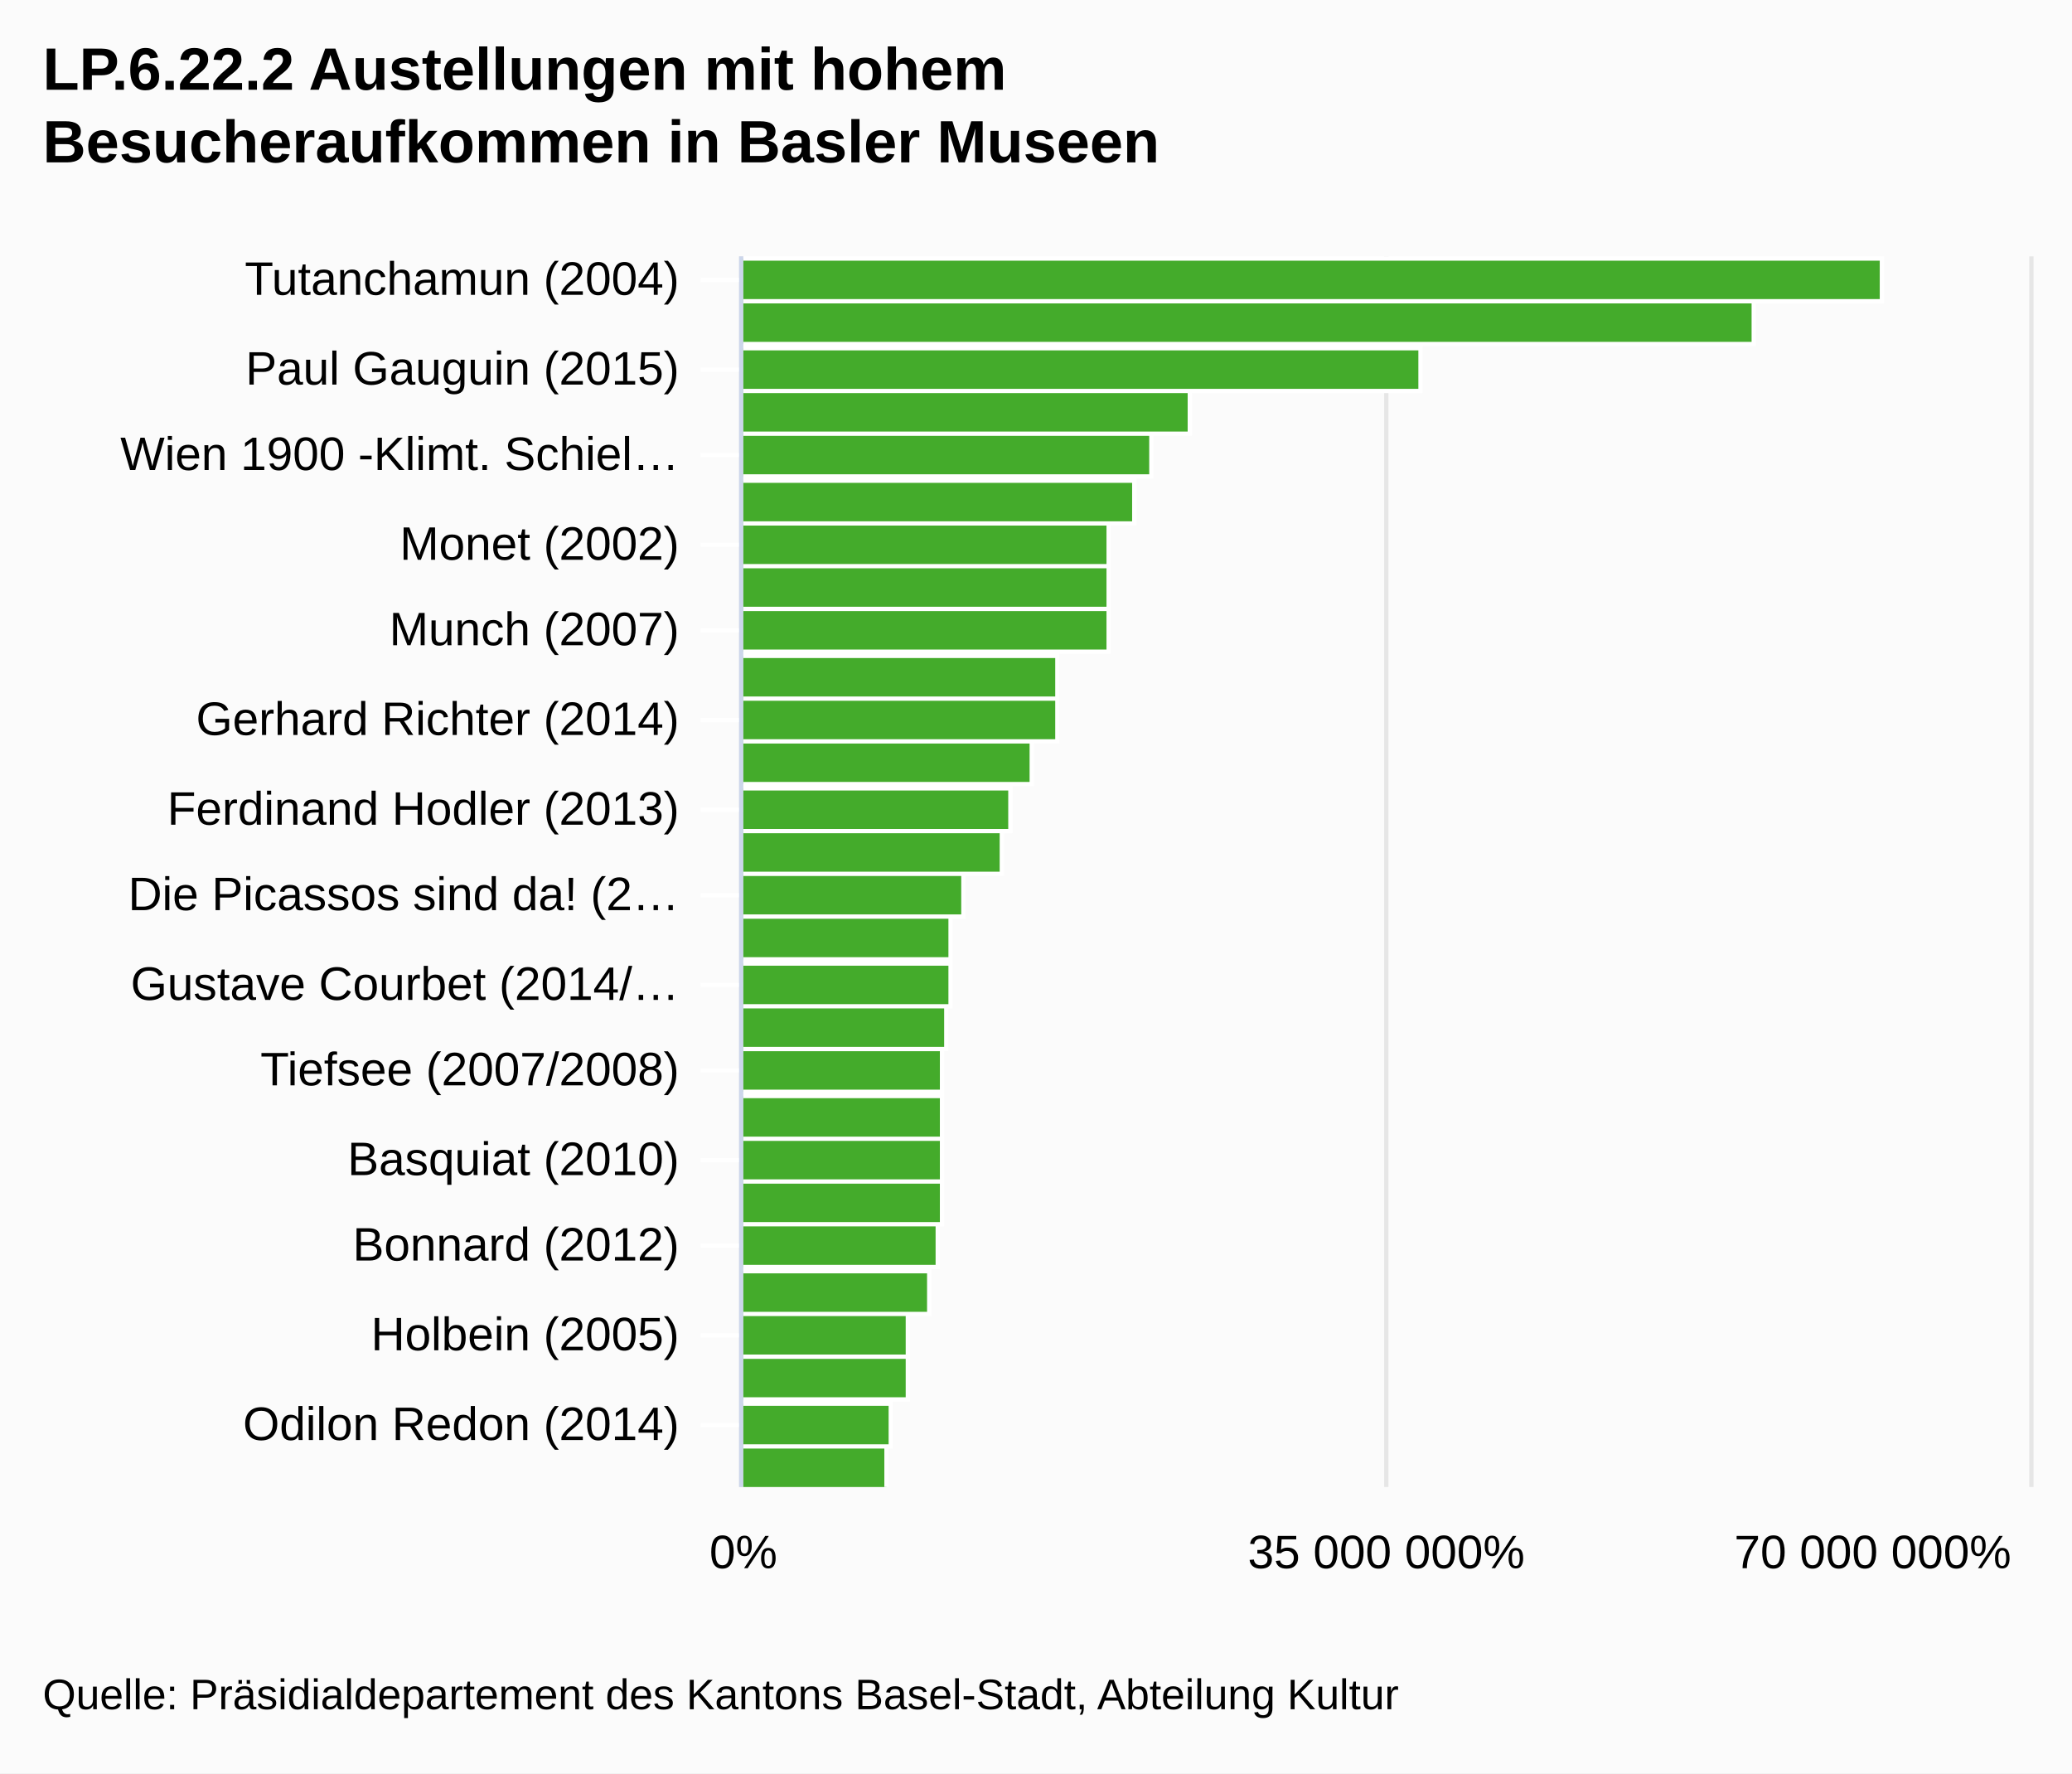
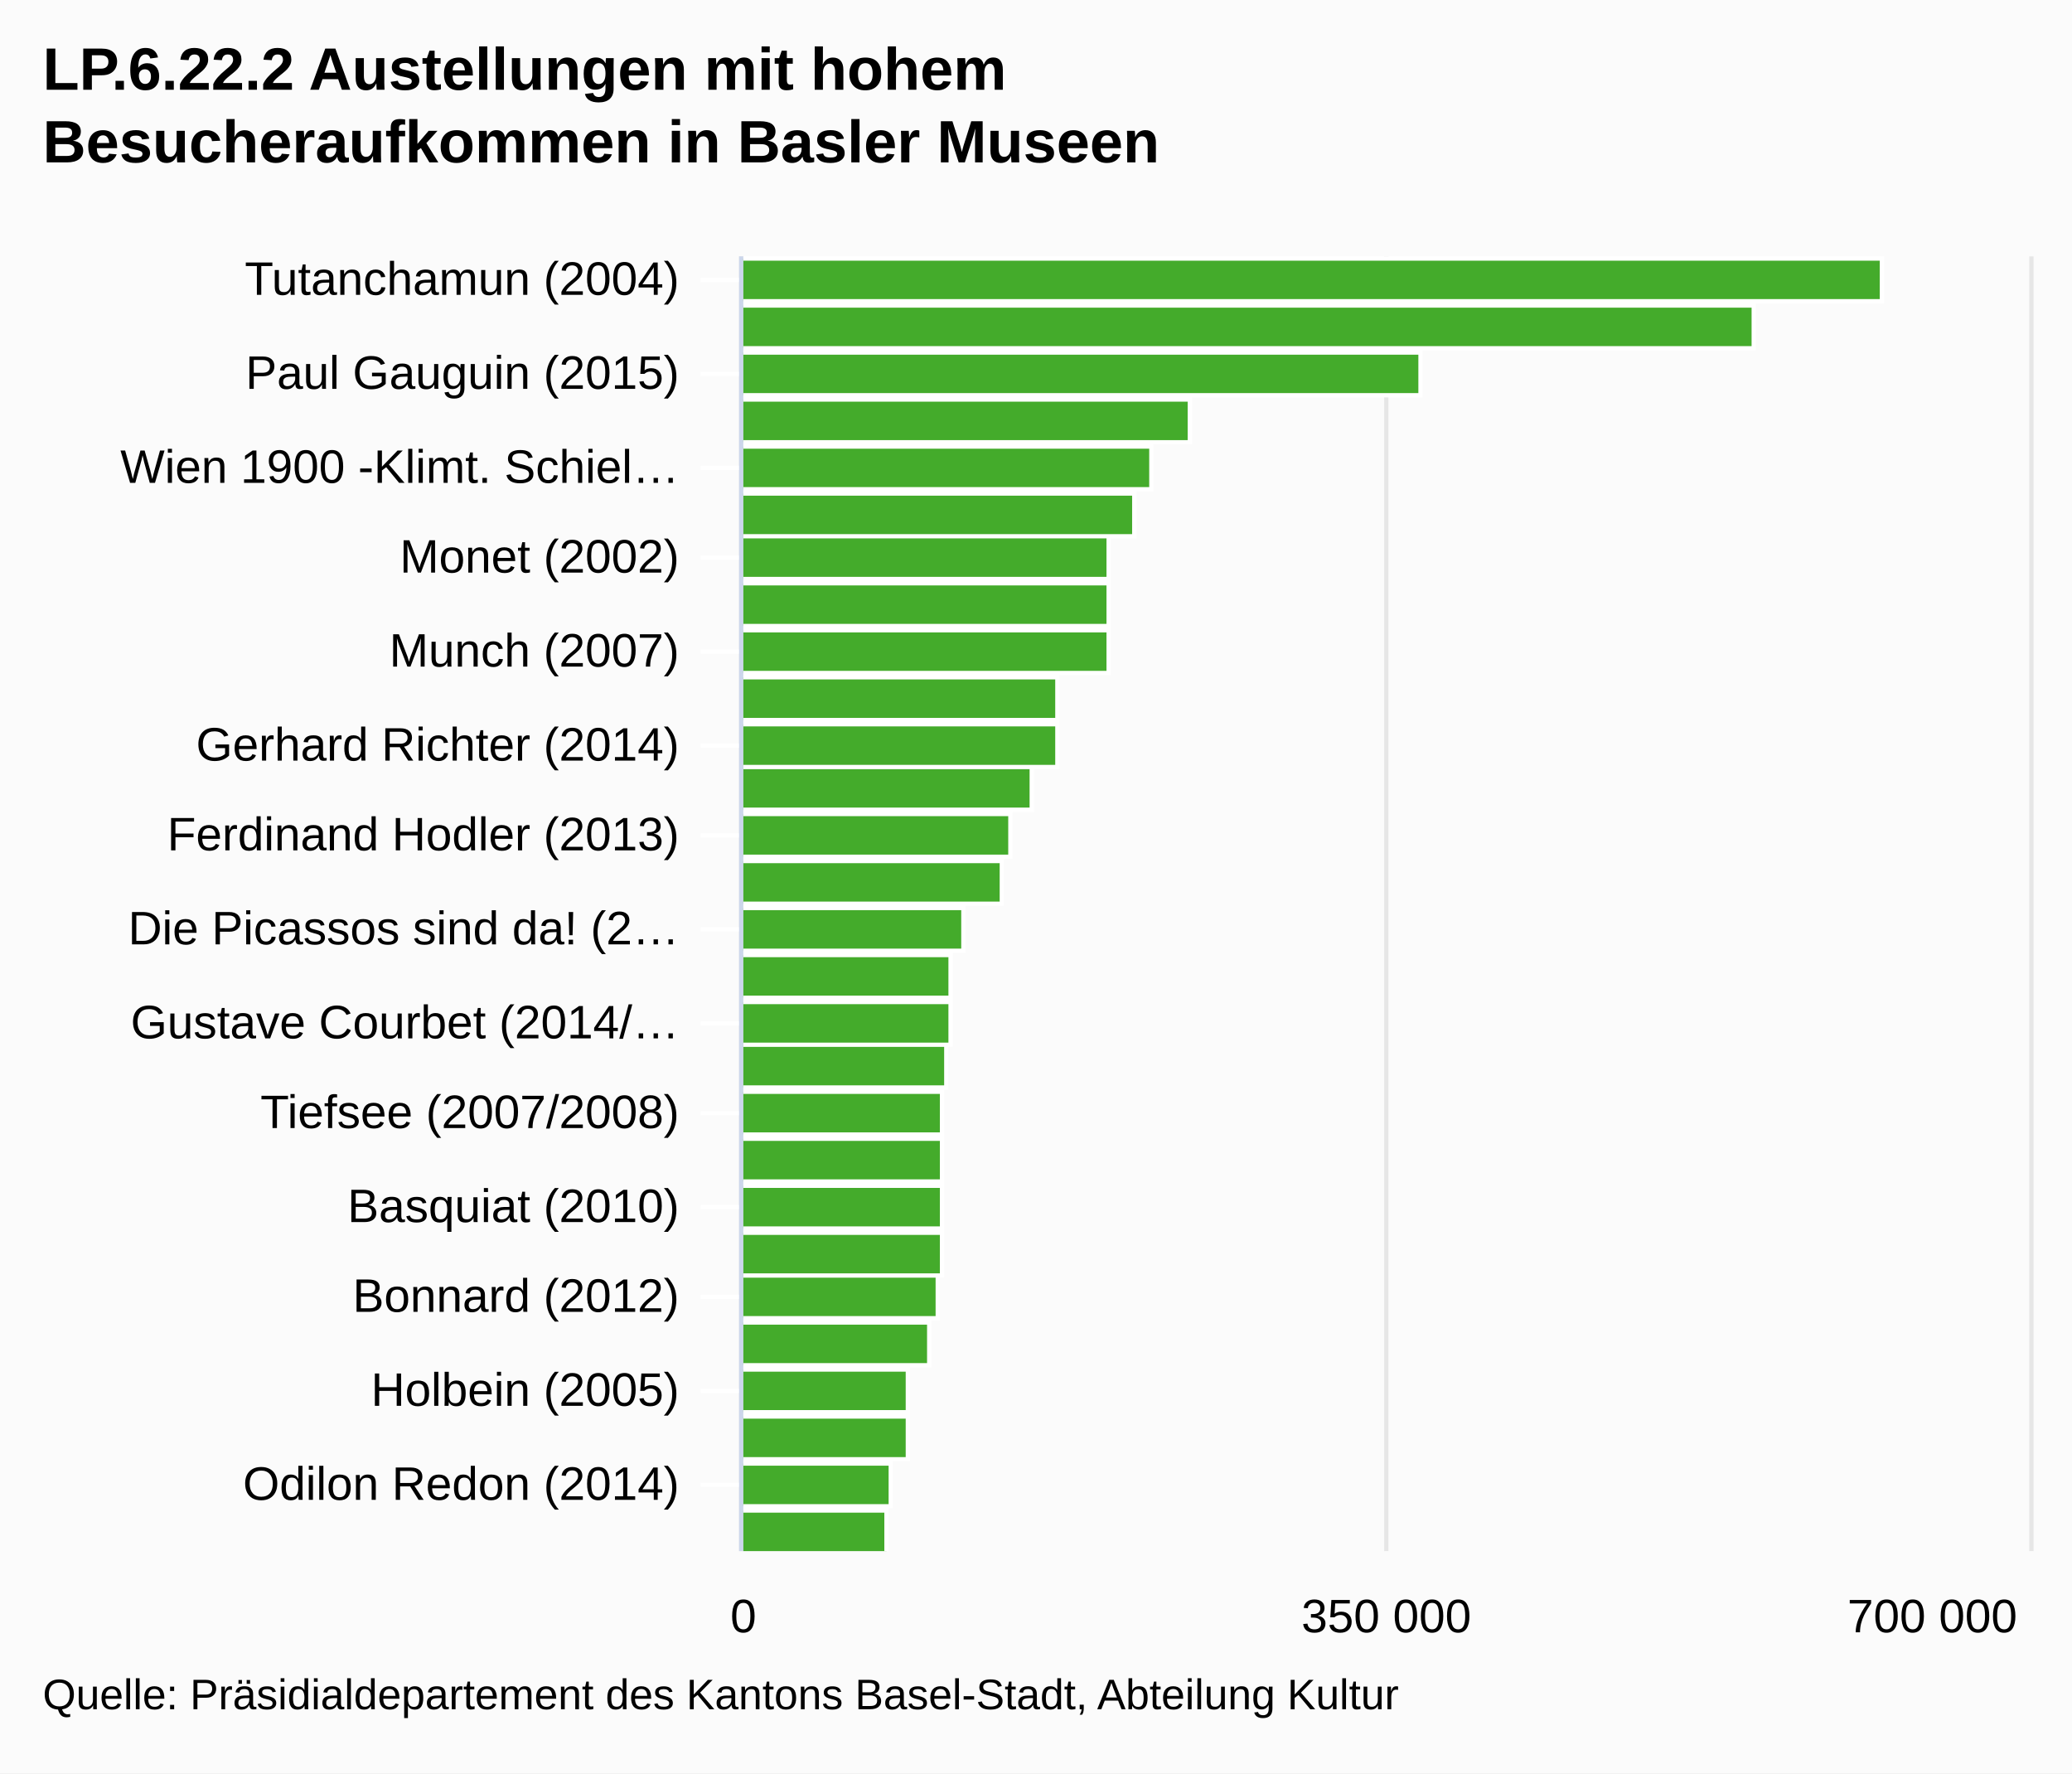
<svg xmlns="http://www.w3.org/2000/svg" class="highcharts-root" viewBox="0 0 485 415" font-family="Arial" font-size="12">
  <defs>
    <clipPath id="a">
-       <path fill="none" d="M0 0h288v301H0z" />
+       <path fill="none" d="M0 0h303v301H0z" />
    </clipPath>
  </defs>
  <rect fill="#fbfbfb" class="highcharts-background" width="485" height="415" rx="0" ry="0" />
-   <path fill="none" class="highcharts-plot-background" d="M174 60h301v288H174z" />
+   <path fill="none" class="highcharts-plot-background" d="M174 60h301v303H174z" />
  <g class="highcharts-grid highcharts-xaxis-grid">
-     <path fill="none" class="highcharts-grid-line" d="M174 65.5h301m-301 21h301m-301 20h301m-301 21h301m-301 20h301m-301 21h301m-301 21h301m-301 20h301m-301 21h301m-301 20h301m-301 21h301m-301 20h301m-301 21h301m-301 21h301" />
+     <path fill="none" class="highcharts-grid-line" d="M174 65.5h301m-301 22h301m-301 22h301m-301 21h301m-301 22h301m-301 22h301m-301 21h301m-301 22h301m-301 22h301m-301 21h301m-301 22h301m-301 21h301m-301 22h301m-301 22h301" />
  </g>
  <g class="highcharts-grid highcharts-yaxis-grid">
-     <path fill="none" stroke="#e6e6e6" class="highcharts-grid-line" d="M173.5 60v288m151-288v288m151-288v288" />
+     <path fill="none" stroke="#e6e6e6" class="highcharts-grid-line" d="M173.5 60v303m151-303v303m151-303v303" />
  </g>
-   <path fill="none" class="highcharts-plot-border" d="M174 60h301v288H174z" />
+   <path fill="none" class="highcharts-plot-border" d="M174 60h301v303H174z" />
  <g class="highcharts-axis highcharts-xaxis">
-     <path fill="none" class="highcharts-tick" stroke="#FFF" d="M174 65.5h-10m10 21h-10m10 20h-10m10 21h-10m10 20h-10m10 21h-10m10 21h-10m10 20h-10m10 21h-10m10 20h-10m10 21h-10m10 20h-10m10 21h-10m10 21h-10" />
-     <path fill="none" class="highcharts-axis-line" stroke="#ccd6eb" d="M173.5 60v288" />
+     <path fill="none" class="highcharts-tick" stroke="#FFF" d="M174 65.5h-10m10 22h-10m10 22h-10m10 21h-10m10 22h-10m10 22h-10m10 21h-10m10 22h-10m10 22h-10m10 21h-10m10 22h-10m10 21h-10m10 22h-10m10 22h-10" />
+     <path fill="none" class="highcharts-axis-line" stroke="#ccd6eb" d="M173.5 60v303" />
  </g>
  <g class="highcharts-axis highcharts-yaxis">
-     <path fill="none" class="highcharts-axis-line" d="M174 348h301" />
+     <path fill="none" class="highcharts-axis-line" d="M174 363h301" />
  </g>
  <g class="highcharts-series-group">
-     <g class="highcharts-series highcharts-series-0 highcharts-column-series highcharts-color-undefined highcharts-tracker" transform="matrix(0 -1 -1 0 475 348)" clip-path="url(#a)">
-       <path fill="#44ab2b" class="highcharts-point" stroke="#fff" d="M277.5 34.5h10v267h-10zm-10 30h10v237h-10zm-11 78h10v159h-10zm-10 54h10v105h-10zm-10 9h10v96h-10zm-11 4h10v92h-10zm-10 6h10v86h-10zm-10 0h10v86h-10zm-10 0h10v86h-10zm-11 12h10v74h-10zm-10 0h10v74h-10zm-10 6h10v68h-10zm-11 5h10v63h-10zm-10 2h10v61h-10zm-10 9h10v52h-10zm-10 3h10v49h-10zm-11 0h10v49h-10zm-10 1h10v48h-10zm-10 1h10v47h-10zm-11 0h10v47h-10zm-10 0h10v47h-10zm-10 0h10v47h-10zm-10 1h10v46h-10zm-11 2h10v44h-10zm-10 5h10v39h-10zm-10 0h10v39h-10zm-11 4h10v35h-10zm-10 1h10v34h-10z" />
+     <g class="highcharts-series highcharts-series-0 highcharts-column-series highcharts-color-undefined highcharts-tracker" transform="matrix(0 -1 -1 0 475 363)" clip-path="url(#a)">
+       <path fill="#44ab2b" class="highcharts-point" stroke="#fff" d="M292.5 34.5h10v267h-10zm-11 30h10v237h-10zm-11 78h10v159h-10zm-11 54h10v105h-10zm-11 9h10v96h-10zm-11 4h10v92h-10zm-10 6h10v86h-10zm-11 0h10v86h-10zm-11 0h10v86h-10zm-11 12h10v74h-10zm-11 0h10v74h-10zm-10 6h10v68h-10zm-11 5h10v63h-10zm-11 2h10v61h-10zm-11 9h10v52h-10zm-11 3h10v49h-10zm-11 0h10v49h-10zm-10 1h10v48h-10zm-11 1h10v47h-10zm-11 0h10v47h-10zm-11 0h10v47h-10zm-11 0h10v47h-10zm-10 1h10v46h-10zm-11 2h10v44h-10zm-11 5h10v39h-10zm-11 0h10v39h-10zm-11 4h10v35h-10zm-11 1h10v34h-10z" />
    </g>
  </g>
  <text x="10" class="highcharts-title" style="width:421px" y="21" color="#000" font-size="14" font-weight="700">
    <tspan>LP.6.22.2 Austellungen mit hohem</tspan>
    <tspan dy="17" x="10">Besucheraufkommen in Basler Museen</tspan>
  </text>
  <g class="highcharts-axis-labels highcharts-xaxis-labels" text-anchor="end" color="#000" cursor="default" font-size="11">
    <text x="159" style="width:150px" y="69">
      <tspan>Tutanchamun (2004)</tspan>
    </text>
-     <text x="159" style="width:150px" y="90">
+     <text x="159" style="width:150px" y="91">
      <tspan>Paul Gauguin (2015)</tspan>
    </text>
-     <text x="159" style="width:150px" y="110" text-overflow="ellipsis">
+     <text x="159" style="width:150px" y="113" text-overflow="ellipsis">
      <tspan>Wien 1900 -Klimt. Schiel…</tspan>
    </text>
-     <text x="159" style="width:150px" y="131">
+     <text x="159" style="width:150px" y="134">
      <tspan>Monet (2002)</tspan>
    </text>
-     <text x="159" style="width:150px" y="151">
+     <text x="159" style="width:150px" y="156">
      <tspan>Munch (2007)</tspan>
    </text>
-     <text x="159" style="width:150px" y="172">
+     <text x="159" style="width:150px" y="178">
      <tspan>Gerhard Richter (2014)</tspan>
    </text>
-     <text x="159" style="width:150px" y="193">
+     <text x="159" style="width:150px" y="199">
      <tspan>Ferdinand Hodler (2013)</tspan>
    </text>
-     <text x="159" style="width:150px" y="213" text-overflow="ellipsis">
+     <text x="159" style="width:150px" y="221" text-overflow="ellipsis">
      <tspan>Die Picassos sind da! (2…</tspan>
    </text>
-     <text x="159" style="width:150px" y="234" text-overflow="ellipsis">
+     <text x="159" style="width:150px" y="243" text-overflow="ellipsis">
      <tspan>Gustave Courbet (2014/…</tspan>
    </text>
-     <text x="159" style="width:150px" y="254">
+     <text x="159" style="width:150px" y="264">
      <tspan>Tiefsee (2007/2008)</tspan>
    </text>
-     <text x="159" style="width:150px" y="275">
+     <text x="159" style="width:150px" y="286">
      <tspan>Basquiat (2010)</tspan>
    </text>
-     <text x="159" style="width:150px" y="295">
+     <text x="159" style="width:150px" y="307">
      <tspan>Bonnard (2012)</tspan>
    </text>
-     <text x="159" style="width:150px" y="316">
+     <text x="159" style="width:150px" y="329">
      <tspan>Holbein (2005)</tspan>
    </text>
-     <text x="159" style="width:150px" y="337">
+     <text x="159" style="width:150px" y="351">
      <tspan>Odilon Redon (2014)</tspan>
    </text>
  </g>
  <g class="highcharts-axis-labels highcharts-yaxis-labels" text-anchor="middle" color="#000" cursor="default" font-size="11">
-     <text x="174" style="width:141px" y="367">
-       <tspan>0%</tspan>
+     <text x="174" style="width:141px" y="382">
+       <tspan>0</tspan>
    </text>
-     <text x="324.5" style="width:141px" y="367">
-       <tspan>35 000 000%</tspan>
+     <text x="324.5" style="width:141px" y="382">
+       <tspan>350 000</tspan>
    </text>
-     <text x="438.359" style="width:141px" y="367">
-       <tspan>70 000 000%</tspan>
+     <text x="452.297" style="width:141px" y="382">
+       <tspan>700 000</tspan>
    </text>
  </g>
  <text x="10" class="highcharts-credits" y="400" cursor="default" color="#000" font-size="10">
    <tspan>Quelle: Präsidialdepartement des Kantons Basel-Stadt, Abteilung Kultur</tspan>
  </text>
</svg>
